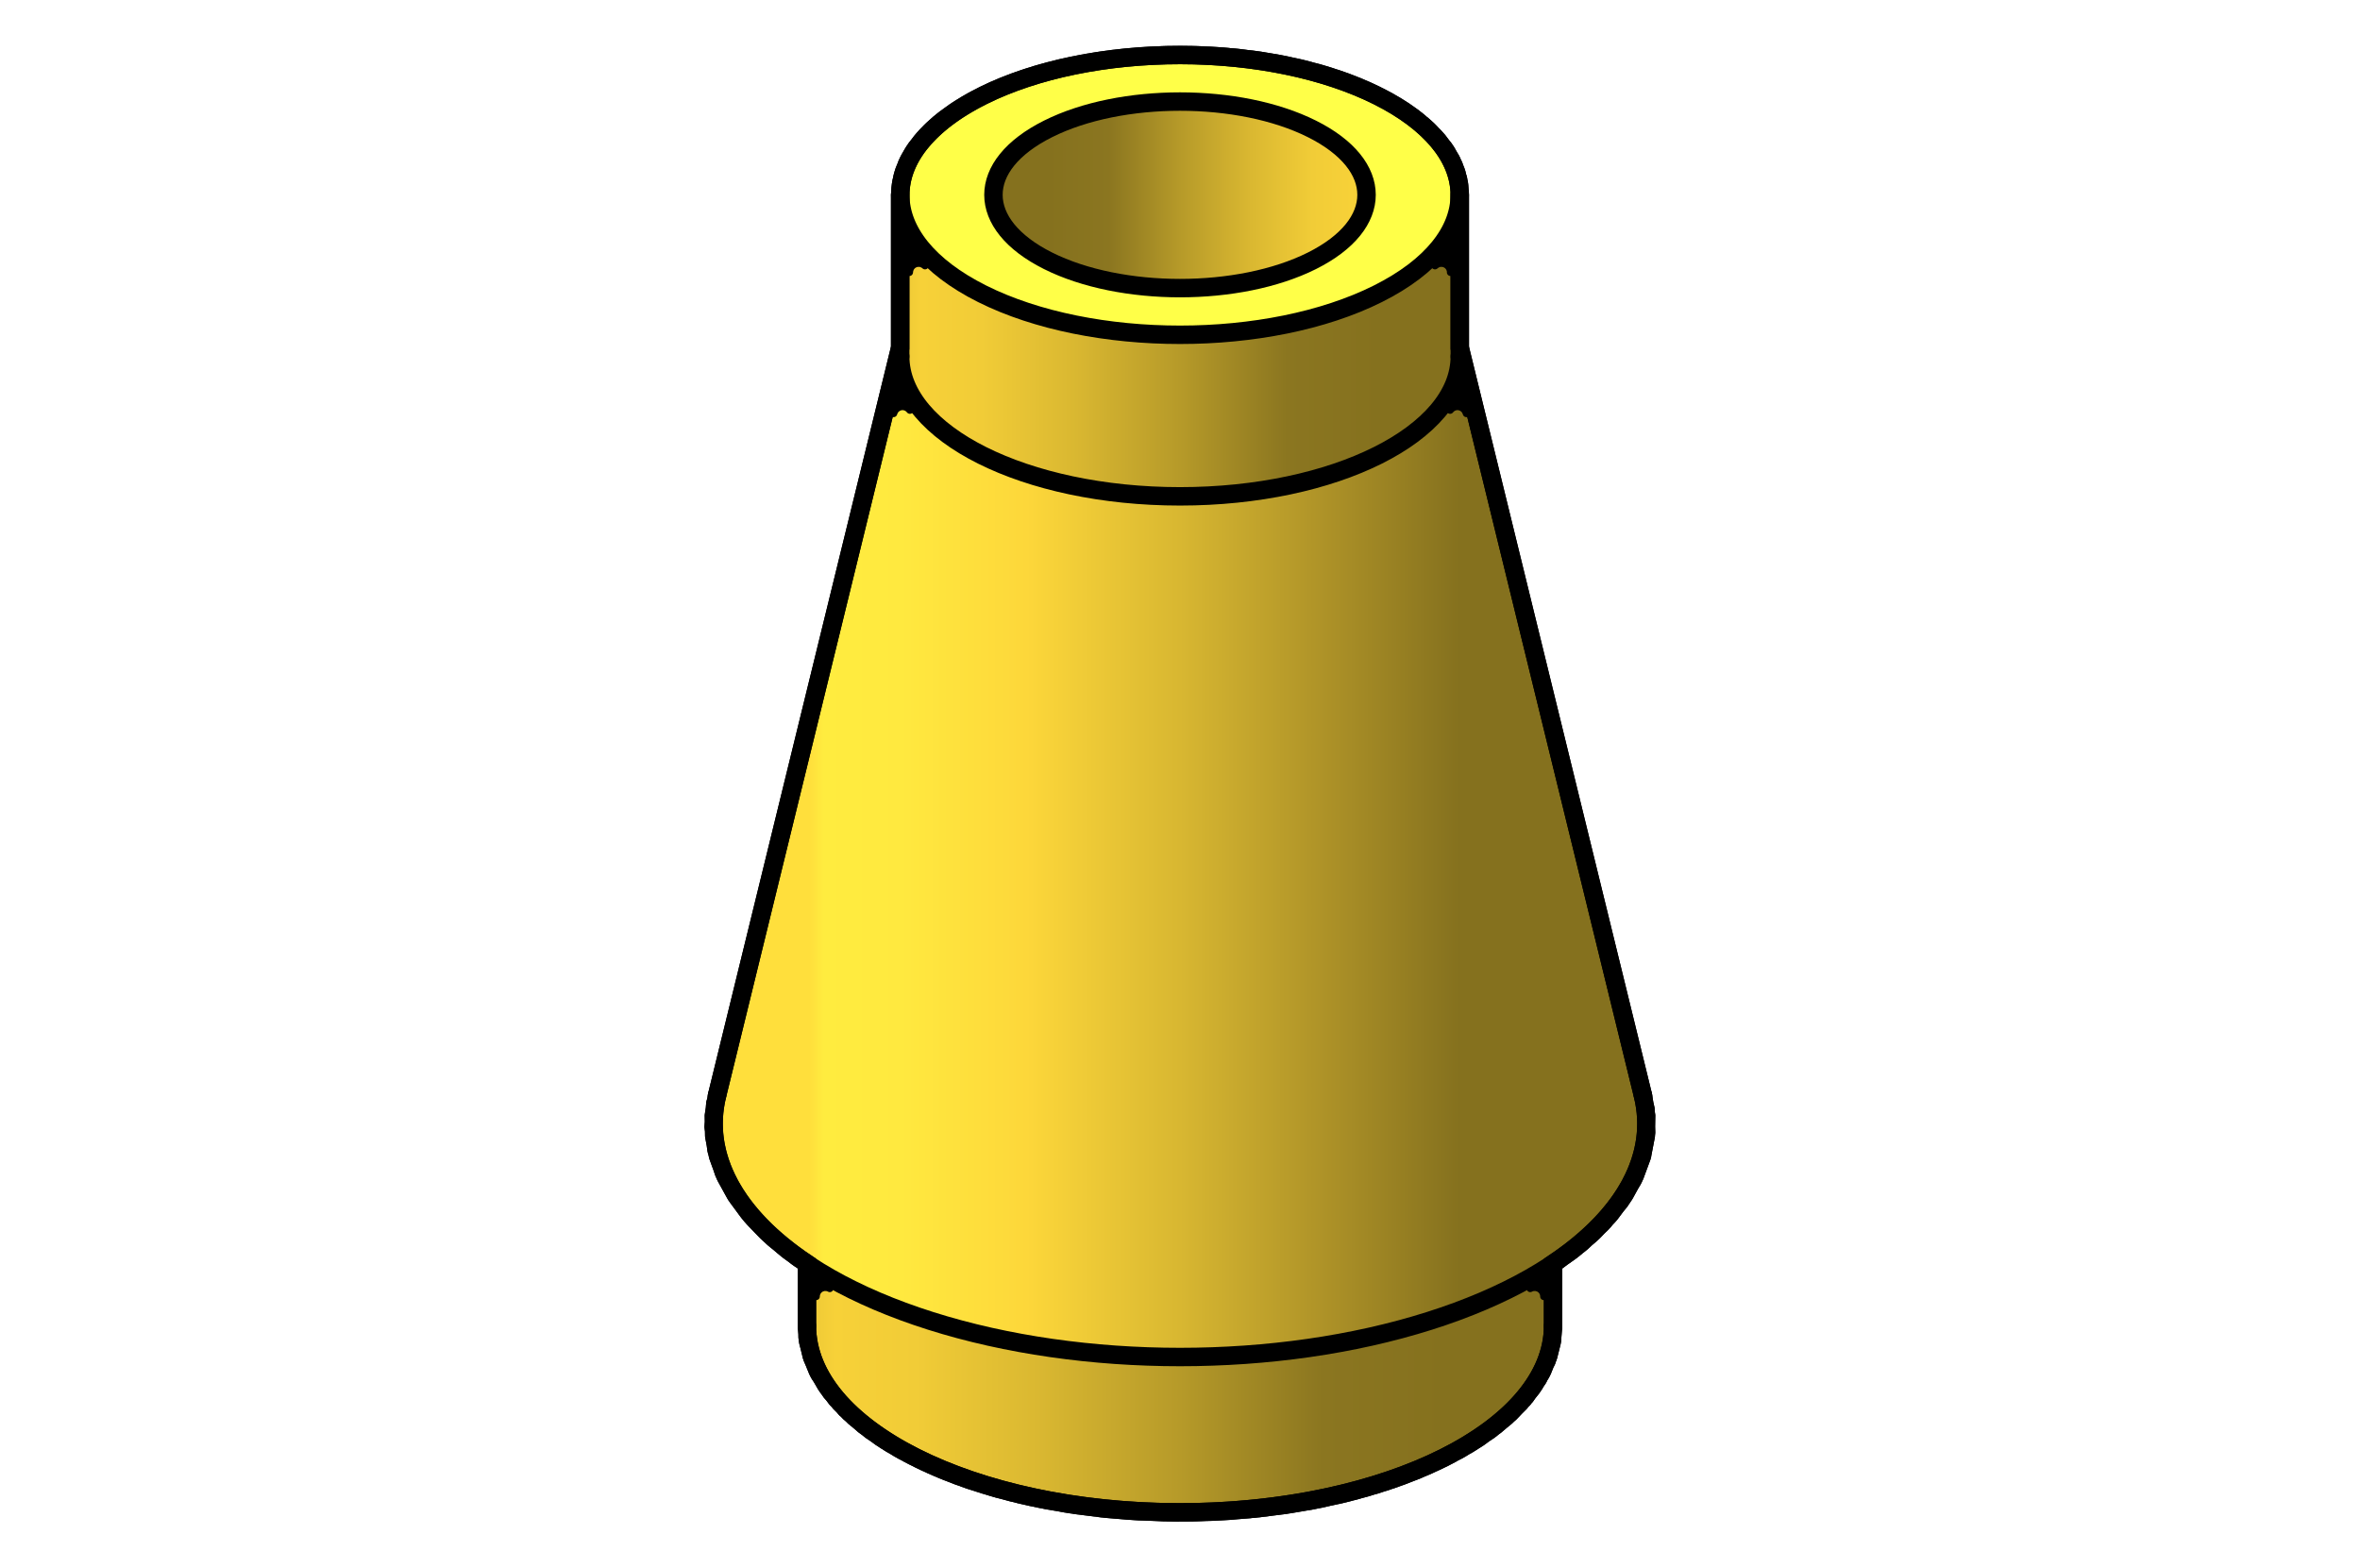
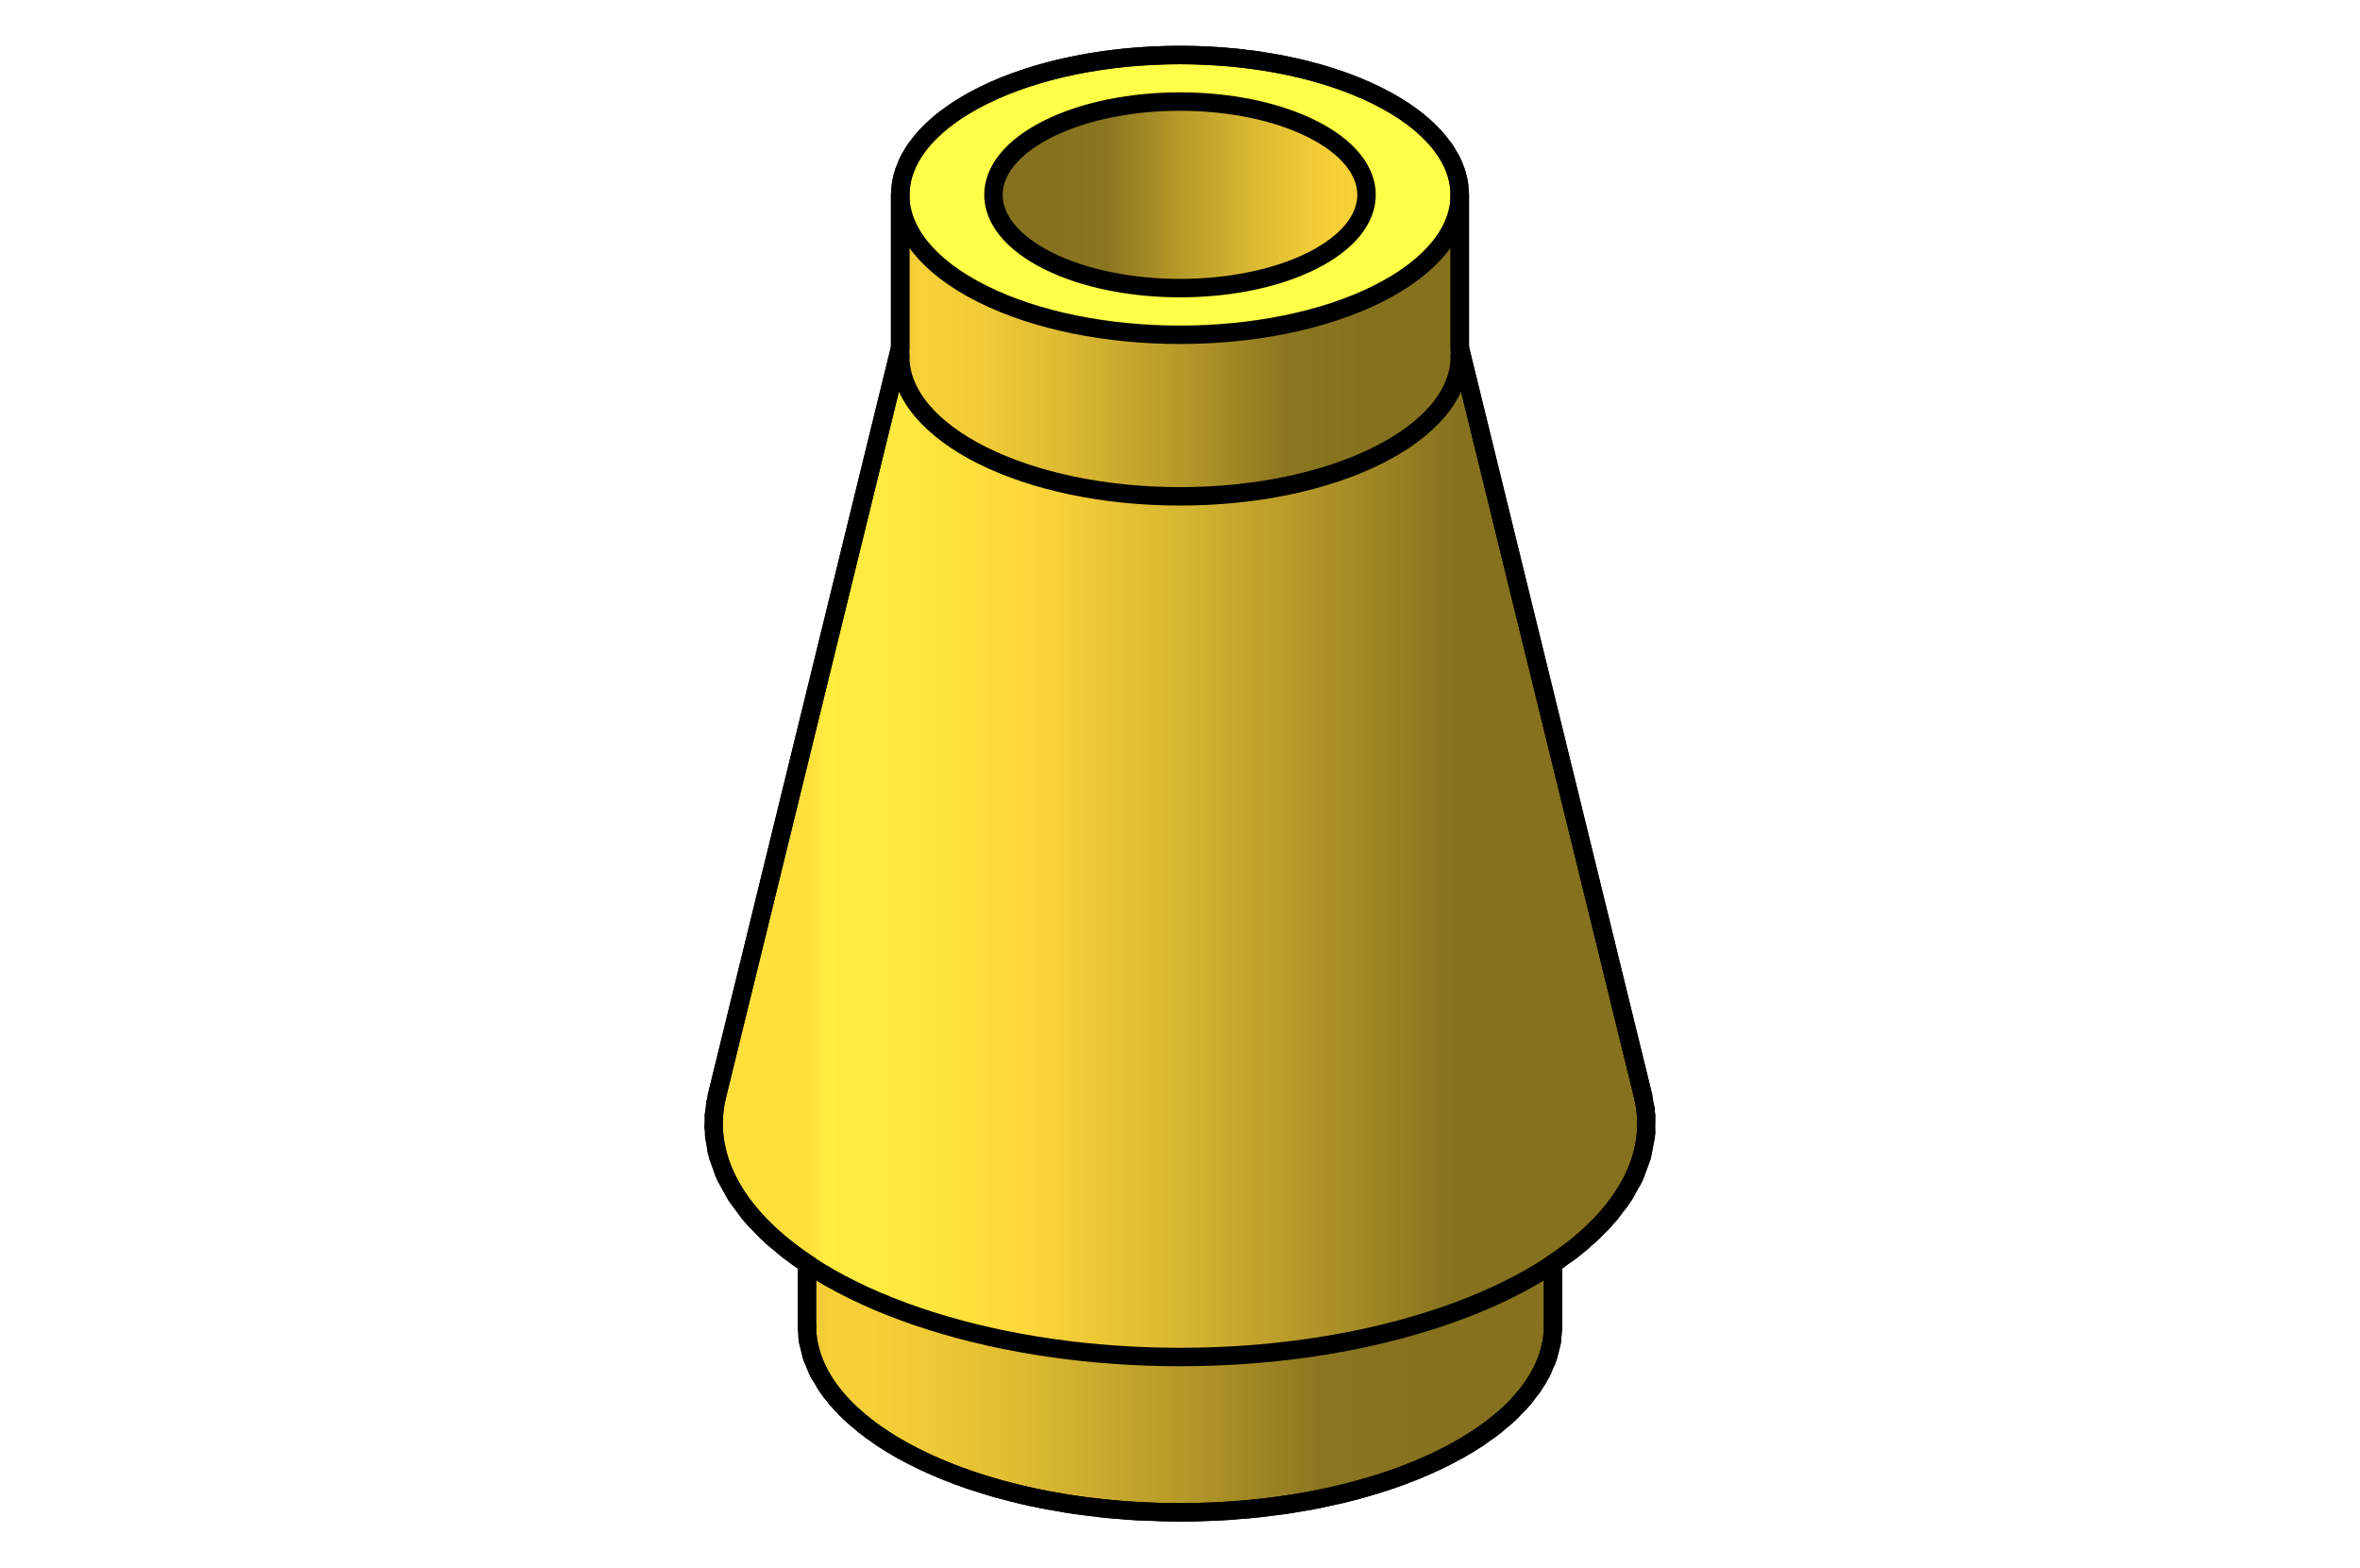
<svg xmlns="http://www.w3.org/2000/svg" viewBox="0 0 256 170" preserveAspectRatio="xMidYMid meet">
  <defs>
    <linearGradient id="g0" gradientUnits="userSpaceOnUse" x1="87.53" y1="132.86" x2="168.47" y2="132.86">
      <stop offset="0.0%" stop-color="#ecc836" />
      <stop offset="3.8%" stop-color="#f7d138" />
      <stop offset="14.6%" stop-color="#f1cc37" />
      <stop offset="30.9%" stop-color="#dab831" />
      <stop offset="50.0%" stop-color="#b69a29" />
      <stop offset="69.1%" stop-color="#8b7620" />
      <stop offset="85.4%" stop-color="#85711e" />
      <stop offset="96.2%" stop-color="#85711e" />
      <stop offset="100.0%" stop-color="#85711e" />
    </linearGradient>
    <linearGradient id="g1" gradientUnits="userSpaceOnUse" x1="107.76" y1="56.19" x2="148.24" y2="56.19">
      <stop offset="0.0%" stop-color="#85711e" />
      <stop offset="3.8%" stop-color="#85711e" />
      <stop offset="14.6%" stop-color="#85711e" />
      <stop offset="30.9%" stop-color="#8b7620" />
      <stop offset="50.0%" stop-color="#b69a29" />
      <stop offset="69.1%" stop-color="#dab831" />
      <stop offset="85.4%" stop-color="#f1cc37" />
      <stop offset="96.2%" stop-color="#f7d138" />
      <stop offset="100.0%" stop-color="#ecc836" />
    </linearGradient>
    <linearGradient id="g2" gradientUnits="userSpaceOnUse" x1="97.65" y1="29.90" x2="158.35" y2="29.90">
      <stop offset="0.0%" stop-color="#ecc836" />
      <stop offset="3.8%" stop-color="#f7d138" />
      <stop offset="14.6%" stop-color="#f1cc37" />
      <stop offset="30.9%" stop-color="#dab831" />
      <stop offset="50.0%" stop-color="#b69a29" />
      <stop offset="69.1%" stop-color="#8b7620" />
      <stop offset="85.4%" stop-color="#85711e" />
      <stop offset="96.2%" stop-color="#85711e" />
      <stop offset="100.0%" stop-color="#85711e" />
    </linearGradient>
    <linearGradient id="g3" gradientUnits="userSpaceOnUse" x1="168.17" y1="77.83" x2="87.83" y2="77.83">
      <stop offset="0.0%" stop-color="#85711e" />
      <stop offset="1.9%" stop-color="#85711e" />
      <stop offset="12.3%" stop-color="#85711e" />
      <stop offset="29.3%" stop-color="#ab9027" />
      <stop offset="50.0%" stop-color="#d8b731" />
      <stop offset="70.7%" stop-color="#fdd73a" />
      <stop offset="87.7%" stop-color="#ffe93f" />
      <stop offset="98.1%" stop-color="#ffec3f" />
      <stop offset="100.0%" stop-color="#ffdf3c" />
    </linearGradient>
  </defs>
  <g stroke-linejoin="round">
    <path d="M 168.47 143.82 L 168.47 137.07 A 50.59 25.30 -180.00 0 1 100.95 143.28 A 50.59 25.30 -180.00 0 1 87.53 137.06 L 87.53 143.82 A 40.47 20.24 180.00 0 0 126.37 164.04 A 40.47 20.24 180.00 0 0 168.34 145.44 A 40.47 20.24 180.00 0 0 168.47 143.82 Z" fill="url(#g0)" fill-rule="evenodd" stroke="url(#g0)" stroke-width="0.8" />
    <path d="M 147.74 23.33 L 148.24 23.33 L 148.24 21.14 A 20.24 10.12 180.00 0 0 128.81 11.03 A 20.24 10.12 180.00 0 0 107.83 20.32 A 20.24 10.12 180.00 0 0 107.76 21.14 L 107.76 23.33 L 108.27 23.33 A 20.24 10.12 180.00 0 0 109.86 25.63 L 109.86 25.73 L 109.98 25.73 A 20.24 10.12 180.00 0 0 111.06 26.66 L 111.06 27.53 L 111.36 27.53 L 111.45 27.52 L 111.54 27.51 L 111.62 27.49 L 111.71 27.46 L 111.79 27.42 L 111.86 27.38 L 111.94 27.32 L 111.96 27.30 A 20.24 10.12 180.00 0 0 139.31 29.52 A 20.24 10.12 180.00 0 0 147.74 23.33 Z" fill="url(#g1)" fill-rule="evenodd" stroke="url(#g1)" stroke-width="0.8" />
    <path d="M 98.99 43.09 L 99.04 43.07 L 99.12 43.04 L 99.21 43.01 L 99.22 43.01 L 99.21 43.03 L 99.18 43.11 L 99.16 43.20 L 99.15 43.28 L 99.14 43.36 A 30.35 15.18 180.00 0 0 101.90 46.39 L 101.90 46.39 A 30.35 15.18 180.00 0 0 142.49 51.99 A 30.35 15.18 180.00 0 0 158.13 36.82 L 158.35 37.74 L 158.35 21.14 A 30.35 15.18 180.00 0 1 128.21 36.30 A 30.35 15.18 180.00 0 1 97.70 21.77 A 30.35 15.18 180.00 0 1 97.64 21.14 L 97.64 37.74 L 97.87 36.82 A 30.35 15.18 180.00 0 0 98.99 43.09 Z" fill="url(#g2)" fill-rule="evenodd" stroke="url(#g2)" stroke-width="0.8" />
    <path d="M 101.18 45.77 L 101.16 45.79 L 101.08 45.84 L 101.01 45.89 L 100.93 45.93 L 100.84 45.96 L 100.76 45.98 L 100.69 45.99 L 100.61 45.92 L 100.60 45.91 L 100.36 45.67 L 100.35 45.66 L 100.13 45.42 L 100.12 45.41 L 99.90 45.18 L 99.89 45.16 L 99.68 44.92 L 99.67 44.91 L 99.47 44.67 L 99.46 44.66 L 99.27 44.41 L 99.26 44.40 L 99.08 44.16 L 99.07 44.14 L 98.89 43.90 L 98.88 43.88 L 98.72 43.63 L 98.71 43.62 L 98.60 43.45 L 98.64 43.40 L 98.69 43.33 L 98.75 43.26 L 98.81 43.20 L 98.88 43.15 L 98.96 43.10 A 30.35 15.18 180.00 0 1 97.87 36.82 L 77.78 118.83 A 50.59 25.30 -180.00 0 0 121.43 146.99 A 50.59 25.30 -180.00 0 0 178.11 125.40 A 50.59 25.30 -180.00 0 0 178.22 118.83 L 158.13 36.82 A 30.35 15.18 180.00 0 1 131.94 53.71 A 30.35 15.18 180.00 0 1 101.18 45.77 Z" fill="url(#g3)" fill-rule="evenodd" stroke="url(#g3)" stroke-width="0.8" />
    <path d="M 156.12 26.86 A 30.35 15.18 180.00 0 0 141.51 7.55 A 30.35 15.18 180.00 0 0 101.90 13.39 A 30.35 15.18 180.00 0 0 110.59 33.57 A 30.35 15.18 180.00 0 0 151.49 30.75 A 30.35 15.18 180.00 0 0 156.12 26.86 Z M 111.96 27.30 L 111.94 27.32 L 111.86 27.38 L 111.79 27.42 L 111.71 27.46 L 111.62 27.49 L 111.54 27.51 L 111.45 27.52 L 111.36 27.53 L 111.06 27.53 L 111.06 26.66 A 20.24 10.12 180.00 0 1 109.98 25.73 L 109.86 25.73 L 109.86 25.63 A 20.24 10.12 180.00 0 1 108.27 23.33 L 107.76 23.33 L 107.76 21.14 A 20.24 10.12 180.00 0 1 127.41 11.03 A 20.24 10.12 180.00 0 1 148.21 20.81 A 20.24 10.12 180.00 0 1 148.24 21.14 L 148.24 23.33 L 147.74 23.33 A 20.24 10.12 180.00 0 1 123.74 31.03 A 20.24 10.12 180.00 0 1 111.96 27.30 Z" fill="#ffff48" fill-rule="evenodd" stroke="#ffff48" stroke-width="0.8" />
-     <path d="M 99.08 28.72 L 99.17 28.67 L 99.25 28.62 L 99.34 28.59 L 99.44 28.57 L 99.53 28.55 L 99.63 28.55 L 99.73 28.55 L 99.83 28.56 L 99.92 28.58 L 100.01 28.61 L 100.10 28.66 L 100.19 28.70 L 100.27 28.76 L 100.34 28.82 L 100.26 28.75 L 100.25 28.73 L 100.01 28.50 L 99.99 28.48 L 99.77 28.24 L 99.75 28.23 L 99.53 27.98 L 99.52 27.97 L 99.30 27.73 L 99.29 27.71 L 99.09 27.46 L 99.07 27.44 L 98.88 27.20 L 98.86 27.18 L 98.67 26.93 L 98.66 26.91 L 98.64 26.89 L 98.64 29.54 L 98.65 29.45 L 98.66 29.35 L 98.69 29.26 L 98.72 29.17 L 98.76 29.08 L 98.81 28.99 L 98.87 28.92 L 98.93 28.84 L 99.00 28.78 L 99.08 28.72 Z" fill="#000000" fill-rule="evenodd" stroke="#000000" stroke-width="0.8" />
-     <path d="M 97.56 44.15 L 97.66 44.12 L 97.75 44.10 L 97.85 44.09 L 97.95 44.09 L 98.05 44.10 L 98.14 44.12 L 98.24 44.15 L 98.33 44.19 L 98.41 44.23 L 98.50 44.29 L 98.57 44.35 L 98.64 44.42 L 98.70 44.49 L 98.67 44.45 L 98.66 44.43 L 98.48 44.18 L 98.47 44.16 L 98.30 43.91 L 98.28 43.89 L 98.13 43.63 L 98.11 43.61 L 97.96 43.36 L 97.95 43.33 L 97.81 43.08 L 97.79 43.05 L 97.66 42.80 L 97.64 42.77 L 97.52 42.51 L 97.51 42.49 L 96.93 44.85 L 96.96 44.76 L 97.00 44.67 L 97.04 44.58 L 97.10 44.50 L 97.16 44.42 L 97.23 44.35 L 97.30 44.29 L 97.39 44.24 L 97.47 44.19 L 97.56 44.15 Z" fill="#000000" fill-rule="evenodd" stroke="#000000" stroke-width="0.8" />
-     <path d="M 88.98 139.80 L 89.06 139.75 L 89.16 139.71 L 89.25 139.68 L 89.34 139.65 L 89.44 139.64 L 89.54 139.64 L 89.64 139.64 L 89.74 139.66 L 89.83 139.68 L 89.93 139.72 L 90.01 139.76 L 89.48 139.46 L 89.47 139.46 L 88.89 139.12 L 88.87 139.11 L 88.53 138.90 L 88.53 140.63 L 88.53 140.54 L 88.55 140.44 L 88.57 140.34 L 88.61 140.25 L 88.65 140.16 L 88.70 140.07 L 88.76 140.00 L 88.83 139.92 L 88.90 139.86 L 88.98 139.80 Z" fill="#000000" fill-rule="evenodd" stroke="#000000" stroke-width="0.8" />
-     <path d="M 156.47 28.55 L 156.56 28.57 L 156.66 28.59 L 156.75 28.62 L 156.83 28.67 L 156.92 28.72 L 157.00 28.78 L 157.07 28.84 L 157.13 28.92 L 157.19 28.99 L 157.24 29.08 L 157.28 29.17 L 157.31 29.26 L 157.34 29.35 L 157.35 29.45 L 157.35 29.54 L 157.35 26.89 L 157.34 26.91 L 157.32 26.93 L 157.14 27.18 L 157.12 27.20 L 156.93 27.44 L 156.91 27.46 L 156.71 27.71 L 156.70 27.73 L 156.49 27.97 L 156.47 27.98 L 156.25 28.23 L 156.23 28.24 L 156.01 28.48 L 155.99 28.50 L 155.75 28.73 L 155.74 28.75 L 155.66 28.82 L 155.74 28.76 L 155.81 28.70 L 155.90 28.66 L 155.99 28.61 L 156.08 28.58 L 156.17 28.56 L 156.27 28.55 L 156.37 28.55 L 156.47 28.55 Z" fill="#000000" fill-rule="evenodd" stroke="#000000" stroke-width="0.8" />
-     <path d="M 158.05 44.09 L 158.15 44.09 L 158.25 44.10 L 158.34 44.12 L 158.44 44.15 L 158.53 44.19 L 158.62 44.24 L 158.70 44.29 L 158.77 44.35 L 158.84 44.42 L 158.90 44.50 L 158.96 44.58 L 159.00 44.67 L 159.04 44.76 L 159.07 44.85 L 158.49 42.49 L 158.48 42.51 L 158.35 42.77 L 158.34 42.80 L 158.21 43.05 L 158.19 43.08 L 158.05 43.33 L 158.04 43.36 L 157.89 43.61 L 157.87 43.63 L 157.72 43.89 L 157.70 43.91 L 157.53 44.16 L 157.52 44.18 L 157.34 44.43 L 157.32 44.45 L 157.30 44.49 L 157.36 44.42 L 157.43 44.35 L 157.50 44.29 L 157.59 44.23 L 157.67 44.19 L 157.76 44.15 L 157.86 44.12 L 157.95 44.10 L 158.05 44.09 Z" fill="#000000" fill-rule="evenodd" stroke="#000000" stroke-width="0.8" />
-     <path d="M 166.84 139.71 L 166.94 139.75 L 167.02 139.80 L 167.10 139.86 L 167.18 139.92 L 167.24 140.00 L 167.30 140.07 L 167.35 140.16 L 167.40 140.25 L 167.43 140.34 L 167.45 140.44 L 167.47 140.54 L 167.47 140.63 L 167.47 138.90 L 167.13 139.11 L 167.11 139.12 L 166.53 139.46 L 166.52 139.46 L 165.99 139.76 L 166.07 139.72 L 166.17 139.68 L 166.26 139.66 L 166.36 139.64 L 166.46 139.64 L 166.56 139.64 L 166.66 139.65 L 166.75 139.68 L 166.84 139.71 Z" fill="#000000" fill-rule="evenodd" stroke="#000000" stroke-width="0.8" />
  </g>
  <defs>
    <clipPath id="sclip">
      <path d="M 76.47 122.73 L 76.48 123.32 L 76.66 124.28 L 76.75 124.96 L 76.85 125.29 L 76.93 125.67 L 77.40 126.96 L 77.40 126.96 L 77.62 127.62 L 77.71 127.79 L 77.78 127.98 L 78.92 130.05 L 78.99 130.18 L 79.04 130.25 L 80.61 132.38 L 80.76 132.54 L 80.87 132.68 L 81.46 133.28 L 82.57 134.44 L 82.94 134.76 L 83.21 135.03 L 83.90 135.58 L 84.86 136.40 L 85.50 136.85 L 85.97 137.23 L 86.53 137.59 L 86.53 143.86 L 86.60 144.72 L 86.61 145.20 L 86.65 145.38 L 86.67 145.61 L 86.68 145.65 L 86.68 145.69 L 86.83 146.26 L 87.09 147.33 L 87.12 147.43 L 87.14 147.47 L 87.16 147.56 L 87.43 148.19 L 87.80 149.10 L 87.88 149.24 L 87.94 149.38 L 87.99 149.45 L 88.02 149.52 L 88.31 149.97 L 88.78 150.78 L 88.91 150.96 L 89.02 151.13 L 89.20 151.36 L 89.34 151.58 L 89.64 151.92 L 90.00 152.40 L 90.21 152.61 L 90.38 152.82 L 90.77 153.21 L 91.04 153.53 L 91.25 153.71 L 91.47 153.94 L 91.76 154.19 L 92.00 154.43 L 92.56 154.89 L 92.89 155.17 L 93.11 155.37 L 93.14 155.39 L 93.17 155.41 L 93.54 155.68 L 93.87 155.95 L 94.46 156.35 L 95.09 156.81 L 95.33 156.95 L 95.50 157.08 L 95.74 157.21 L 95.98 157.38 L 96.58 157.72 L 97.21 158.11 L 97.83 158.43 L 97.83 158.43 L 97.84 158.43 L 98.21 158.65 L 98.26 158.68 L 98.31 158.70 L 98.91 158.99 L 99.53 159.31 L 100.24 159.63 L 100.86 159.92 L 101.06 160.00 L 101.20 160.07 L 101.56 160.21 L 102.03 160.42 L 102.85 160.73 L 103.58 161.02 L 104.09 161.19 L 104.45 161.34 L 104.55 161.37 L 104.68 161.42 L 105.64 161.72 L 106.49 162.00 L 106.98 162.14 L 107.49 162.30 L 107.73 162.37 L 107.93 162.43 L 108.65 162.61 L 109.53 162.85 L 109.97 162.95 L 110.42 163.07 L 111.09 163.22 L 111.60 163.34 L 112.11 163.44 L 112.71 163.57 L 113.09 163.64 L 113.46 163.72 L 114.68 163.92 L 115.43 164.06 L 115.69 164.10 L 116.00 164.15 L 116.30 164.19 L 116.59 164.24 L 118.19 164.44 L 119.37 164.59 L 119.41 164.60 L 119.57 164.61 L 119.58 164.61 L 119.80 164.64 L 121.73 164.80 L 122.80 164.89 L 122.91 164.89 L 123.06 164.90 L 123.26 164.91 L 123.41 164.92 L 124.10 164.94 L 125.59 165.00 L 126.26 165.03 L 126.30 165.03 L 126.35 165.04 L 127.00 165.04 L 127.49 165.05 L 128.30 165.04 L 129.65 165.04 L 129.70 165.03 L 129.74 165.03 L 130.33 165.01 L 130.84 164.99 L 131.57 164.97 L 132.12 164.94 L 132.94 164.90 L 133.09 164.89 L 133.21 164.89 L 134.22 164.80 L 134.84 164.75 L 135.62 164.69 L 135.87 164.66 L 136.20 164.64 L 136.41 164.61 L 136.63 164.59 L 137.81 164.44 L 139.40 164.24 L 139.50 164.23 L 139.59 164.22 L 139.78 164.18 L 140.00 164.15 L 141.13 163.96 L 142.54 163.72 L 142.92 163.64 L 143.29 163.57 L 143.37 163.56 L 143.45 163.54 L 144.10 163.39 L 144.31 163.34 L 145.58 163.07 L 146.03 162.96 L 146.47 162.85 L 146.84 162.75 L 147.17 162.67 L 147.72 162.51 L 148.51 162.30 L 149.01 162.14 L 149.51 162.00 L 150.17 161.78 L 150.70 161.63 L 150.97 161.52 L 151.32 161.42 L 151.87 161.21 L 152.41 161.02 L 153.15 160.73 L 153.98 160.41 L 153.99 160.41 L 154.00 160.41 L 154.17 160.33 L 154.58 160.15 L 155.14 159.92 L 155.76 159.63 L 156.47 159.31 L 156.79 159.15 L 157.07 159.02 L 157.34 158.87 L 157.68 158.71 L 158.19 158.41 L 158.79 158.11 L 159.40 157.73 L 159.85 157.48 L 159.92 157.43 L 160.02 157.38 L 160.42 157.11 L 160.91 156.81 L 161.53 156.35 L 162.13 155.95 L 162.23 155.87 L 162.32 155.81 L 162.54 155.62 L 162.83 155.41 L 163.44 154.89 L 164.00 154.43 L 164.24 154.20 L 164.47 154.00 L 164.50 153.97 L 164.53 153.94 L 165.11 153.33 L 165.62 152.82 L 165.79 152.61 L 166.00 152.40 L 166.13 152.22 L 166.27 152.07 L 166.55 151.67 L 166.98 151.13 L 167.09 150.96 L 167.22 150.78 L 167.47 150.36 L 167.69 150.05 L 167.84 149.74 L 168.06 149.38 L 168.12 149.24 L 168.20 149.10 L 168.49 148.37 L 168.71 147.93 L 168.75 147.76 L 168.84 147.56 L 168.87 147.47 L 168.90 147.37 L 169.18 146.25 L 169.23 146.04 L 169.31 145.74 L 169.31 145.72 L 169.31 145.72 L 169.32 145.66 L 169.33 145.60 L 169.47 143.86 L 169.47 137.60 L 169.99 137.21 L 171.14 136.40 L 171.67 135.95 L 172.14 135.59 L 172.66 135.10 L 173.43 134.44 L 174.07 133.77 L 174.59 133.28 L 174.91 132.88 L 175.38 132.38 L 176.07 131.45 L 176.57 130.84 L 176.75 130.55 L 176.99 130.22 L 177.70 128.93 L 178.09 128.28 L 178.14 128.13 L 178.22 127.98 L 179.07 125.68 L 179.07 125.65 L 179.09 125.62 L 179.13 125.35 L 179.52 123.32 L 179.53 123.12 L 179.56 122.93 L 179.54 122.21 L 179.56 120.95 L 179.50 120.56 L 179.49 120.21 L 179.34 119.54 L 179.20 118.64 L 159.35 37.62 L 159.35 21.10 L 159.35 21.03 L 159.36 20.93 L 159.31 20.56 L 159.29 20.30 L 159.26 19.84 L 159.25 19.80 L 159.25 19.76 L 159.17 19.46 L 159.15 19.22 L 159.03 18.88 L 158.92 18.39 L 158.71 17.89 L 158.60 17.55 L 158.48 17.34 L 158.37 17.07 L 158.34 17.02 L 158.33 16.97 L 158.08 16.56 L 157.90 16.25 L 157.74 15.94 L 157.68 15.87 L 157.63 15.78 L 157.56 15.68 L 157.51 15.60 L 157.17 15.18 L 156.69 14.54 L 156.63 14.48 L 156.58 14.41 L 156.52 14.35 L 156.47 14.29 L 156.08 13.90 L 155.57 13.36 L 155.38 13.20 L 155.23 13.04 L 155.18 13.01 L 155.14 12.97 L 154.81 12.70 L 154.79 12.69 L 154.79 12.69 L 154.28 12.24 L 154.02 12.05 L 153.79 11.87 L 153.60 11.74 L 153.45 11.62 L 153.17 11.44 L 152.82 11.19 L 152.47 10.97 L 152.18 10.77 L 151.79 10.55 L 151.51 10.37 L 151.38 10.30 L 151.21 10.20 L 150.77 9.97 L 150.38 9.75 L 149.93 9.54 L 149.46 9.29 L 149.41 9.27 L 149.35 9.24 L 148.99 9.08 L 148.92 9.05 L 148.44 8.82 L 148.03 8.66 L 147.58 8.46 L 147.23 8.33 L 146.99 8.22 L 146.69 8.12 L 146.35 7.98 L 145.97 7.85 L 145.57 7.70 L 144.89 7.49 L 144.45 7.33 L 144.30 7.29 L 144.12 7.23 L 143.79 7.14 L 143.46 7.03 L 142.55 6.80 L 141.78 6.58 L 141.78 6.58 L 141.76 6.58 L 141.55 6.53 L 141.53 6.53 L 141.24 6.45 L 140.15 6.22 L 139.36 6.04 L 139.15 6.01 L 138.99 5.97 L 138.98 5.97 L 138.93 5.96 L 138.64 5.91 L 137.73 5.76 L 136.84 5.61 L 136.70 5.59 L 136.59 5.57 L 136.27 5.53 L 135.99 5.49 L 135.33 5.42 L 135.04 5.38 L 134.26 5.28 L 134.21 5.28 L 134.17 5.27 L 133.47 5.22 L 132.98 5.16 L 132.46 5.13 L 131.72 5.07 L 131.69 5.07 L 131.64 5.07 L 130.79 5.04 L 130.56 5.03 L 129.92 4.99 L 129.62 4.99 L 129.24 4.97 L 129.13 4.97 L 129.00 4.97 L 128.04 4.97 L 127.19 4.97 L 126.85 4.97 L 126.80 4.97 L 126.76 4.97 L 126.56 4.98 L 126.34 4.98 L 125.46 5.03 L 124.28 5.07 L 124.00 5.10 L 123.78 5.11 L 123.73 5.11 L 123.70 5.11 L 122.91 5.18 L 121.83 5.27 L 121.44 5.32 L 121.09 5.35 L 120.91 5.38 L 120.75 5.39 L 120.21 5.47 L 119.41 5.57 L 118.97 5.64 L 118.52 5.71 L 118.14 5.78 L 117.80 5.83 L 117.47 5.90 L 117.05 5.96 L 116.53 6.08 L 116.03 6.17 L 115.45 6.30 L 114.94 6.41 L 114.85 6.43 L 114.76 6.45 L 114.16 6.61 L 113.62 6.74 L 113.12 6.88 L 112.55 7.03 L 112.38 7.09 L 112.21 7.13 L 111.80 7.27 L 111.31 7.41 L 110.90 7.55 L 110.43 7.70 L 109.98 7.87 L 109.63 7.99 L 109.41 8.08 L 109.12 8.18 L 108.79 8.32 L 108.42 8.46 L 107.69 8.78 L 107.22 8.97 L 107.15 9.01 L 107.06 9.05 L 106.81 9.17 L 106.54 9.29 L 105.79 9.68 L 105.15 10.00 L 105.07 10.05 L 105.01 10.08 L 104.92 10.14 L 104.79 10.20 L 103.97 10.70 L 103.41 11.04 L 103.30 11.11 L 103.18 11.19 L 103.09 11.25 L 103.02 11.30 L 102.70 11.54 L 102.31 11.82 L 101.83 12.16 L 101.78 12.20 L 101.73 12.24 L 101.47 12.46 L 101.26 12.62 L 100.95 12.91 L 100.58 13.23 L 100.47 13.33 L 100.42 13.37 L 100.04 13.77 L 99.75 14.04 L 99.58 14.26 L 99.31 14.54 L 99.29 14.57 L 99.25 14.61 L 98.99 14.97 L 98.78 15.24 L 98.53 15.55 L 98.47 15.65 L 98.37 15.78 L 98.32 15.87 L 98.27 15.94 L 98.03 16.36 L 97.62 17.07 L 97.61 17.10 L 97.59 17.14 L 97.55 17.23 L 97.51 17.32 L 97.34 17.78 L 97.08 18.40 L 97.04 18.58 L 96.98 18.75 L 96.97 18.76 L 96.96 18.80 L 96.91 19.07 L 96.89 19.21 L 96.75 19.76 L 96.73 19.99 L 96.69 20.22 L 96.69 20.36 L 96.67 20.50 L 96.67 20.77 L 96.64 21.10 L 96.64 37.62 L 76.80 118.64 L 76.73 119.10 L 76.61 119.53 L 76.56 120.15 L 76.44 120.95 L 76.45 121.68 L 76.41 122.25 Z" clip-rule="evenodd" />
    </clipPath>
  </defs>
  <g stroke="black" fill="none" stroke-linecap="round" clip-path="url(#sclip)">
    <path d="M 87.53 137.06 L 87.53 143.82 A 40.47 20.24 180.00 0 0 127.50 164.05 A 40.47 20.24 180.00 0 0 168.34 145.44 A 40.47 20.24 180.00 0 0 168.47 143.82 L 168.47 137.07 A 50.59 25.30 -180.00 0 0 178.22 118.83 L 158.35 37.74 L 158.35 21.14 A 30.35 15.18 180.00 0 0 128.05 5.97 A 30.35 15.18 180.00 0 0 97.67 20.80 A 30.35 15.18 180.00 0 0 97.64 21.14 L 97.64 37.74 L 77.78 118.83 A 50.59 25.30 -180.00 0 0 87.53 137.06 Z" stroke-width="2.00" stroke-linejoin="miter" stroke-miterlimit="5" />
    <line x1="168.47" y1="137.20" x2="168.47" y2="143.82" stroke-width="2.00" />
    <line x1="87.53" y1="137.20" x2="87.53" y2="143.82" stroke-width="2.00" />
    <line x1="158.35" y1="21.14" x2="158.35" y2="38.66" stroke-width="2.00" />
    <line x1="97.65" y1="21.14" x2="97.65" y2="38.66" stroke-width="2.00" />
    <line x1="158.39" y1="37.88" x2="178.22" y2="118.83" stroke-width="2.00" />
    <line x1="77.78" y1="118.83" x2="97.61" y2="37.88" stroke-width="2.00" />
    <path d="M 168.47 143.82 A 40.47 20.24 180.00 0 1 128.00 164.05 A 40.47 20.24 180.00 0 1 87.53 143.82" stroke-width="2.00" />
    <path d="M 178.22 118.83 A 50.59 25.30 -180.00 0 1 155.05 143.28 A 50.59 25.30 -180.00 0 1 100.95 143.28 A 50.59 25.30 -180.00 0 1 77.78 118.83" stroke-width="2.00" />
    <path d="M 158.35 38.66 A 30.35 15.18 180.00 0 1 128.00 53.84 A 30.35 15.18 180.00 0 1 97.65 38.66" stroke-width="2.00" />
    <path d="M 142.31 28.29 A 20.24 10.12 180.00 0 0 142.31 13.98 A 20.24 10.12 180.00 0 0 113.69 13.98 A 20.24 10.12 180.00 0 0 113.69 28.29 A 20.24 10.12 180.00 0 0 142.31 28.29" stroke-width="2.00" />
    <path d="M 149.46 31.87 A 30.35 15.18 180.00 0 0 149.46 10.41 A 30.35 15.18 180.00 0 0 106.54 10.41 A 30.35 15.18 180.00 0 0 106.54 31.87 A 30.35 15.18 180.00 0 0 149.46 31.87" stroke-width="2.00" />
  </g>
</svg>
